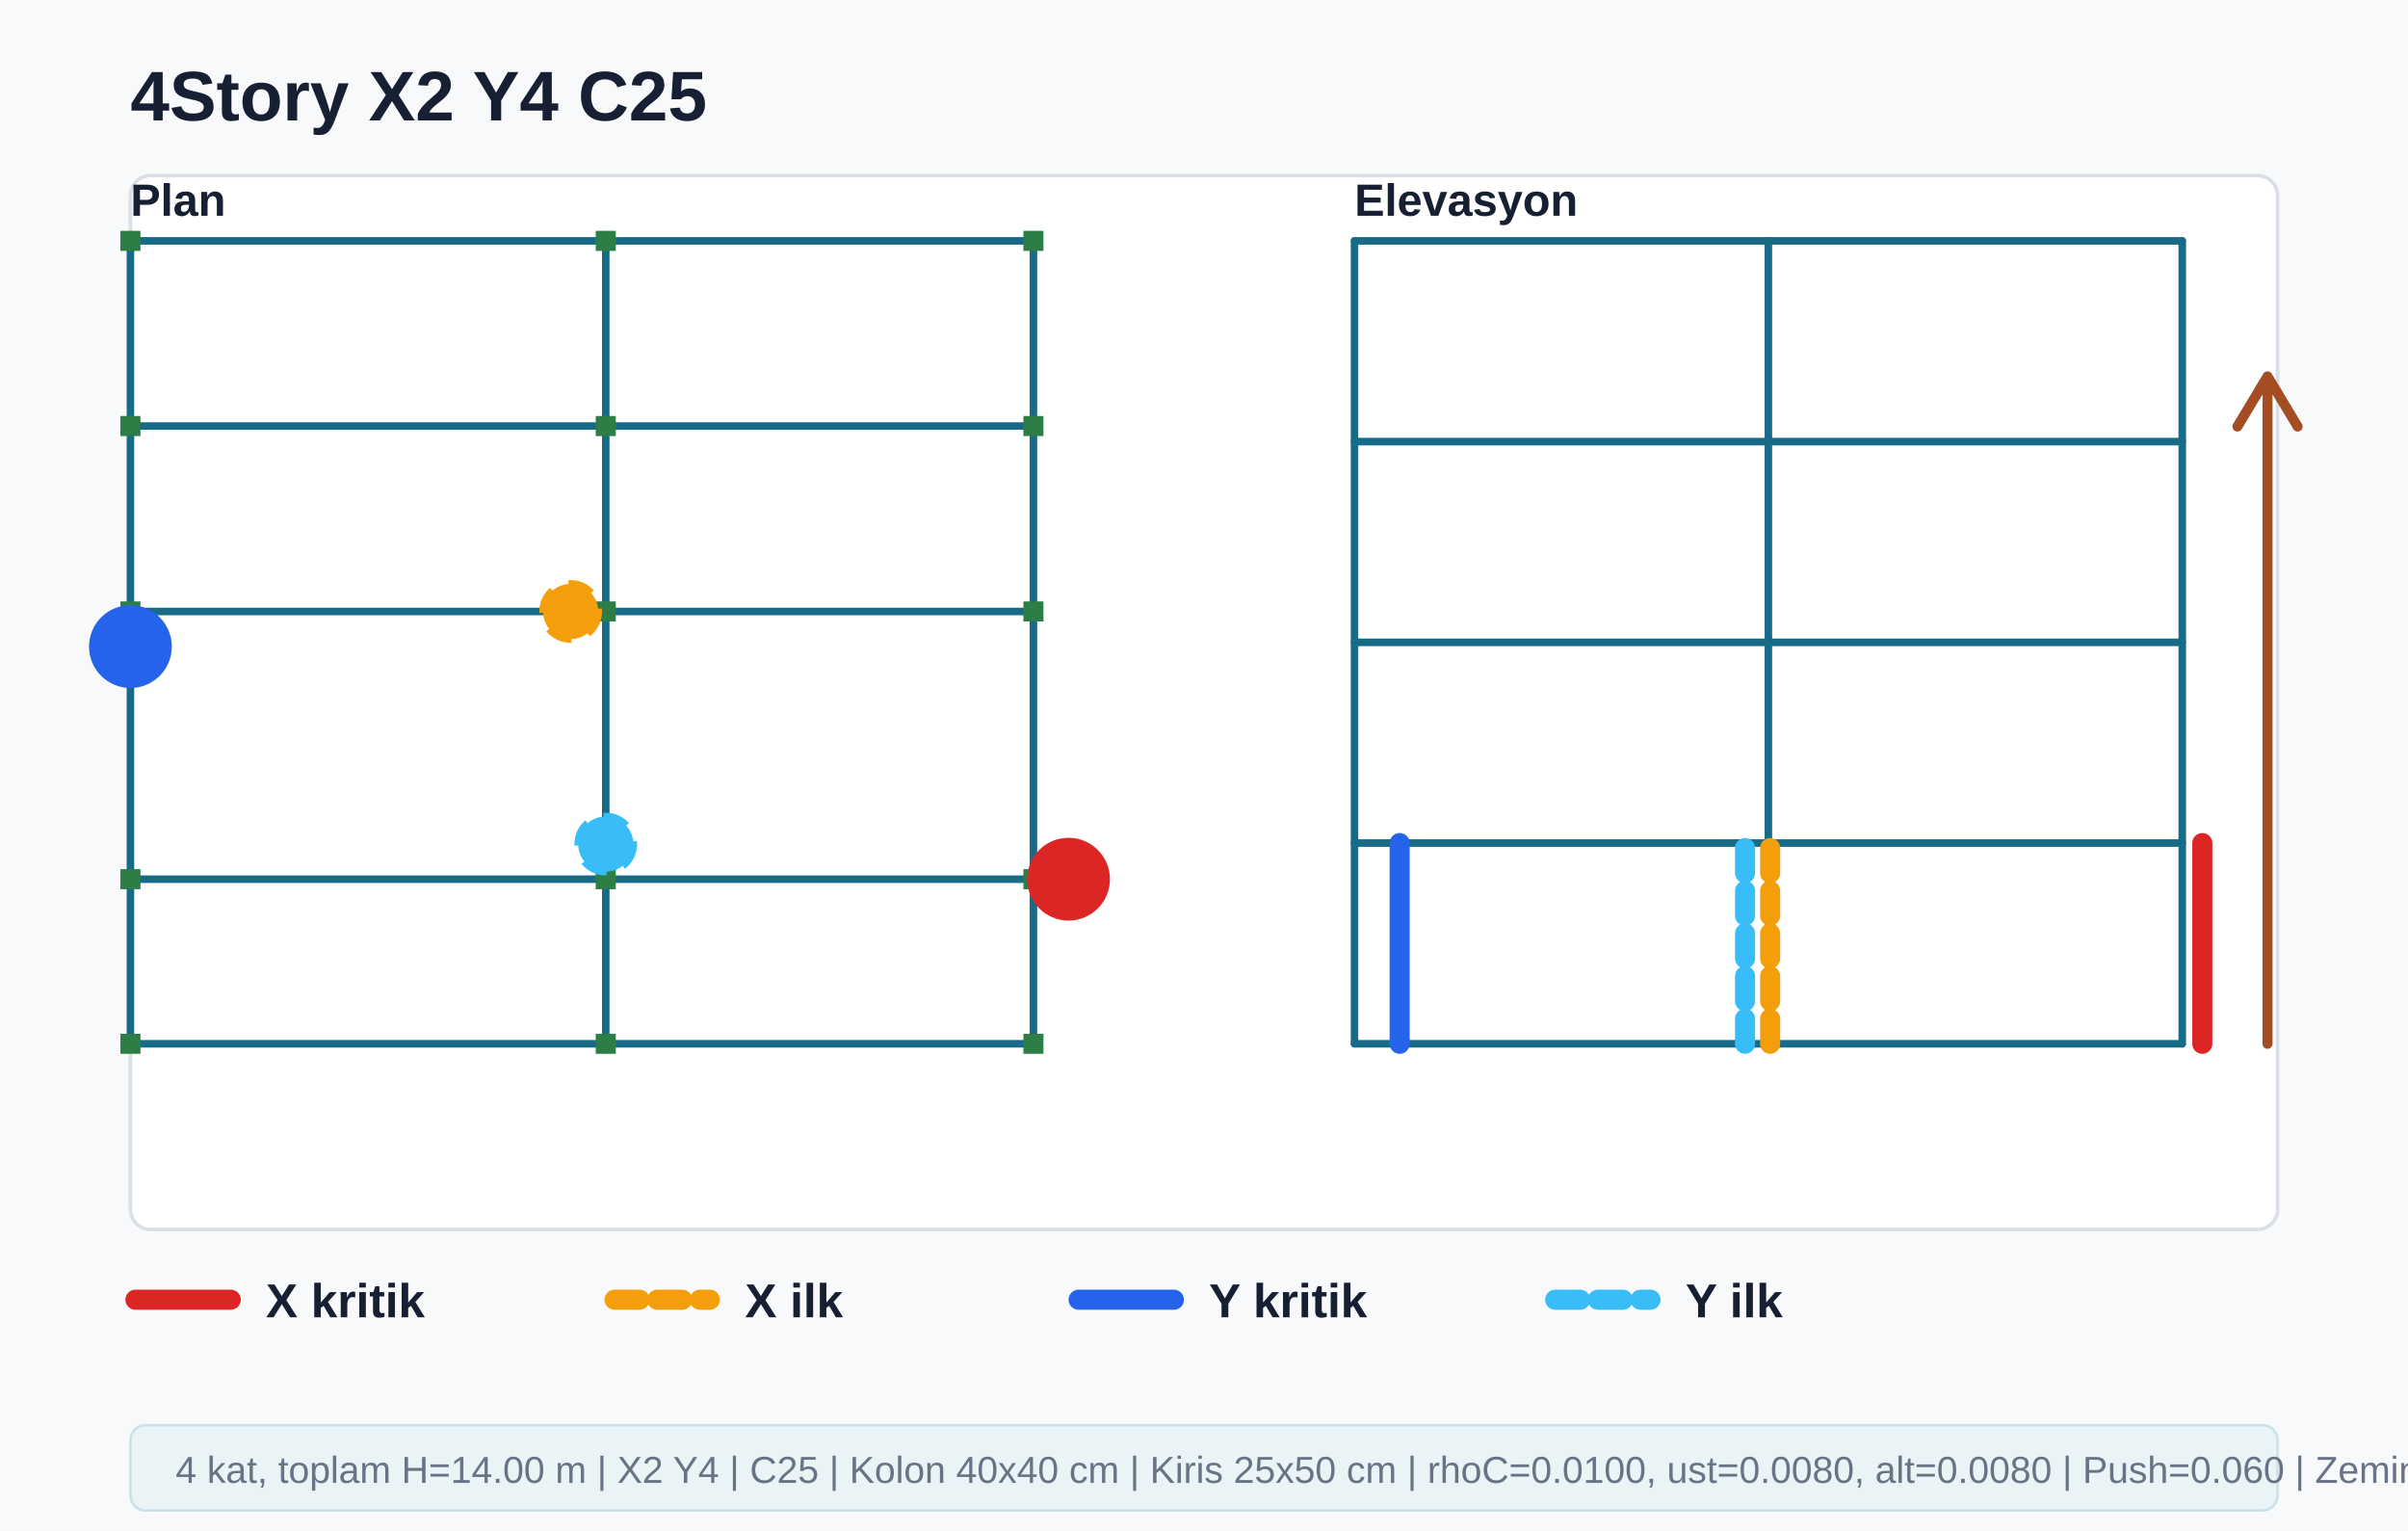
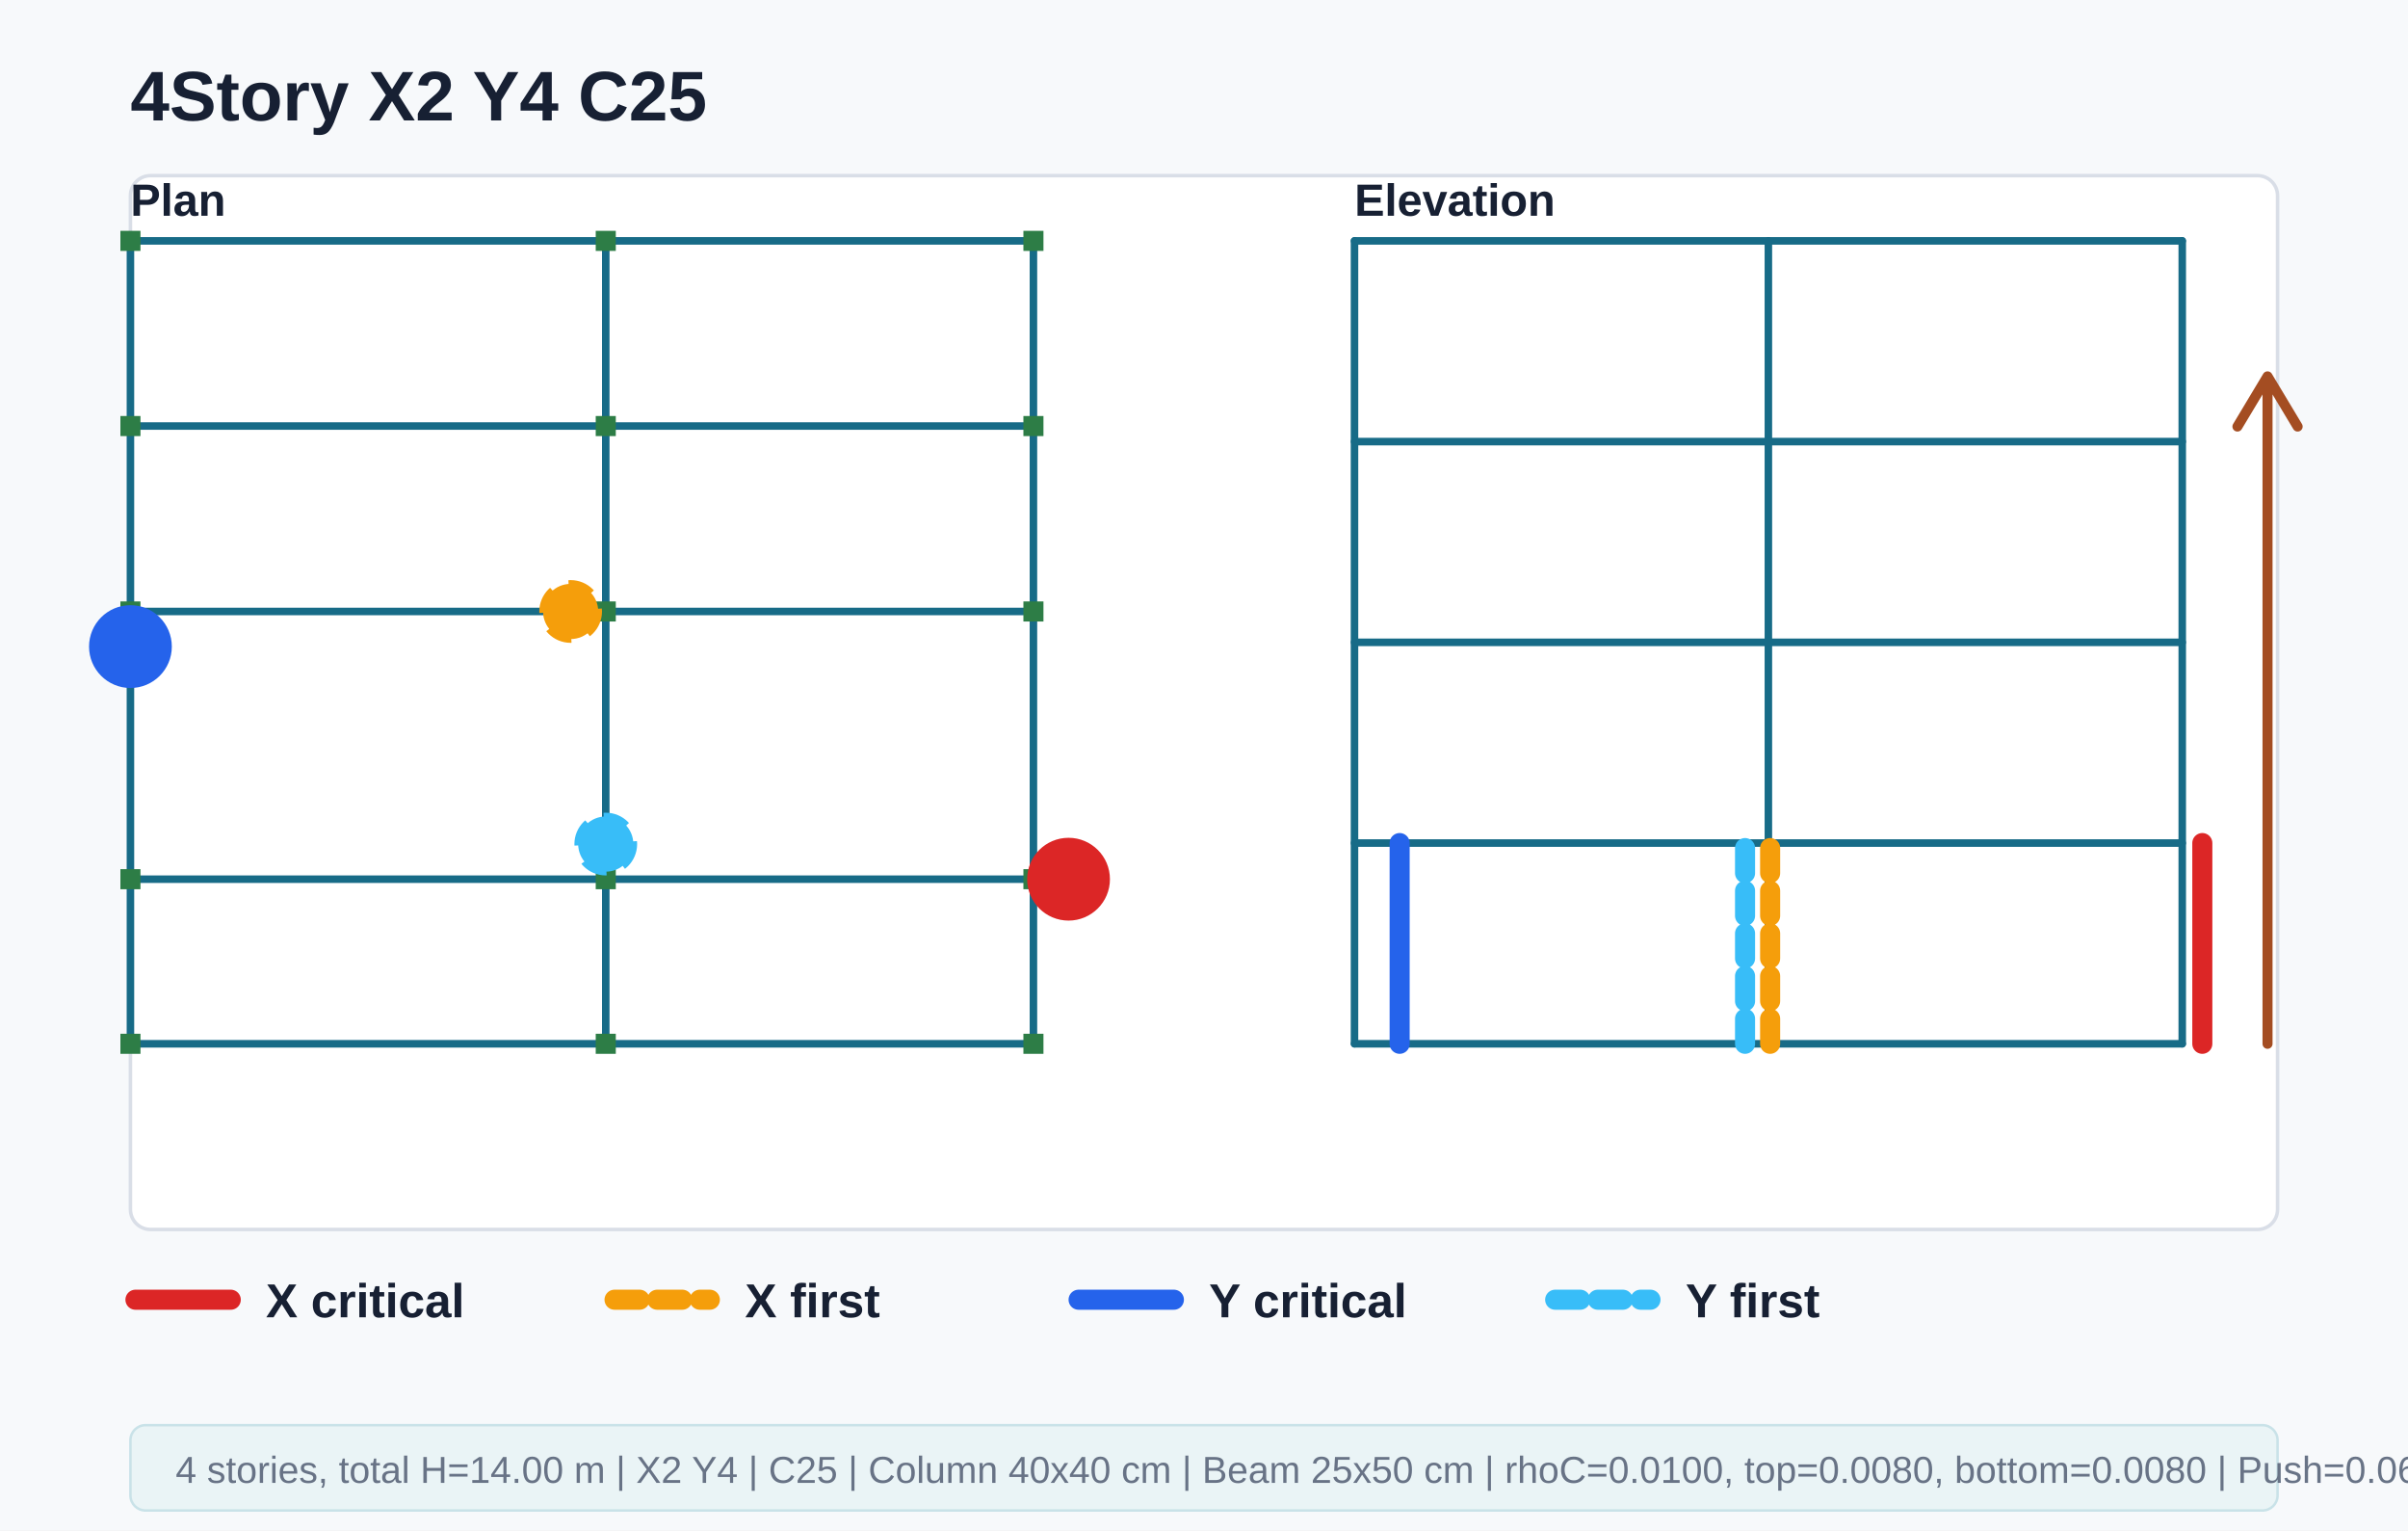
<svg xmlns="http://www.w3.org/2000/svg" width="960" height="610" viewBox="0 0 960 610">
  <style>
    .bg { fill: #f7f9fb; }
    .panel { fill: #ffffff; stroke: #d9dee7; stroke-width: 1.4; }
    .grid { stroke: #176b87; stroke-width: 3; stroke-linecap: round; }
    .joint { fill: #2d7d46; }
    .push { stroke: #a44d22; stroke-width: 4; fill: none; stroke-linecap: round; stroke-linejoin: round; }
    .title { font: 700 28px Segoe UI, Arial, sans-serif; fill: #172033; }
    .label { font: 700 18px Segoe UI, Arial, sans-serif; fill: #172033; }
    .meta { font: 15px Segoe UI, Arial, sans-serif; fill: #687386; }
    .badge { fill: #eaf4f6; stroke: #c9e2e8; }
    .highlight { stroke-width: 8; stroke-linecap: round; fill: none; }
    .marker { stroke: #ffffff; stroke-width: 3; }
    .x-critical { stroke: #dc2626; fill: #dc2626; }
    .x-first { stroke: #f59e0b; fill: #f59e0b; stroke-dasharray: 10 7; }
    .y-critical { stroke: #2563eb; fill: #2563eb; }
    .y-first { stroke: #38bdf8; fill: #38bdf8; stroke-dasharray: 10 7; }
    .legend text { font: 700 19px Segoe UI, Arial, sans-serif; fill: #172033; }
  </style>
  <rect width="100%" height="100%" class="bg" />
  <text x="52" y="48" class="title">4Story X2 Y4 C25</text>
  <rect x="52" y="70" width="856" height="420" rx="8" class="panel" />
  <text x="52" y="86" class="label">Plan</text>
-   <text x="540" y="86" class="label">Elevasyon</text>
+   <text x="540" y="86" class="label">Elevation</text>
  <line x1="52.0" y1="96" x2="52.0" y2="416" class="grid" />
  <line x1="241.5" y1="96" x2="241.5" y2="416" class="grid" />
  <line x1="412.0" y1="96" x2="412.0" y2="416" class="grid" />
  <line x1="52" y1="96.0" x2="412" y2="96.0" class="grid" />
  <line x1="52" y1="169.8" x2="412" y2="169.8" class="grid" />
  <line x1="52" y1="243.7" x2="412" y2="243.7" class="grid" />
  <line x1="52" y1="350.4" x2="412" y2="350.4" class="grid" />
  <line x1="52" y1="416.0" x2="412" y2="416.0" class="grid" />
  <rect x="48.0" y="92.0" width="8" height="8" class="joint" />
  <rect x="48.0" y="165.8" width="8" height="8" class="joint" />
  <rect x="48.0" y="239.7" width="8" height="8" class="joint" />
  <rect x="48.0" y="346.4" width="8" height="8" class="joint" />
  <rect x="48.0" y="412.0" width="8" height="8" class="joint" />
  <rect x="237.5" y="92.0" width="8" height="8" class="joint" />
  <rect x="237.5" y="165.8" width="8" height="8" class="joint" />
  <rect x="237.5" y="239.7" width="8" height="8" class="joint" />
  <rect x="237.5" y="346.4" width="8" height="8" class="joint" />
  <rect x="237.5" y="412.0" width="8" height="8" class="joint" />
  <rect x="408.0" y="92.0" width="8" height="8" class="joint" />
  <rect x="408.0" y="165.8" width="8" height="8" class="joint" />
  <rect x="408.0" y="239.7" width="8" height="8" class="joint" />
  <rect x="408.0" y="346.4" width="8" height="8" class="joint" />
  <rect x="408.0" y="412.0" width="8" height="8" class="joint" />
  <line x1="540.0" y1="96" x2="540.0" y2="416" class="grid" />
  <line x1="705.0" y1="96" x2="705.0" y2="416" class="grid" />
  <line x1="870.0" y1="96" x2="870.0" y2="416" class="grid" />
  <line x1="540" y1="416.0" x2="870" y2="416.0" class="grid" />
  <line x1="540" y1="336.0" x2="870" y2="336.0" class="grid" />
  <line x1="540" y1="256.0" x2="870" y2="256.0" class="grid" />
  <line x1="540" y1="176.0" x2="870" y2="176.0" class="grid" />
  <line x1="540" y1="96.0" x2="870" y2="96.0" class="grid" />
  <circle cx="426.0" cy="350.4" r="15" class="marker x-critical" />
  <line x1="878.0" y1="416.0" x2="878.0" y2="336.0" class="highlight x-critical" />
  <circle cx="227.5" cy="243.7" r="11" class="marker x-first" />
  <line x1="705.7" y1="416.0" x2="705.7" y2="336.0" class="highlight x-first" />
  <circle cx="52.0" cy="257.7" r="15" class="marker y-critical" />
  <line x1="558.0" y1="416.0" x2="558.0" y2="336.0" class="highlight y-critical" />
  <circle cx="241.5" cy="336.4" r="11" class="marker y-first" />
  <line x1="695.7" y1="416.0" x2="695.7" y2="336.0" class="highlight y-first" />
  <path d="M 904.0 416.0 L 904.0 150.0 L 892.0 170.0 M 904.0 150.0 L 916.0 170.0" class="push" />
  <g class="legend">
    <line x1="54" y1="518" x2="92" y2="518" class="highlight x-critical" />
-     <text x="106" y="525">X kritik</text>
+     <text x="106" y="525">X critical</text>
    <line x1="245" y1="518" x2="283" y2="518" class="highlight x-first" />
-     <text x="297" y="525">X ilk</text>
+     <text x="297" y="525">X first</text>
    <line x1="430" y1="518" x2="468" y2="518" class="highlight y-critical" />
-     <text x="482" y="525">Y kritik</text>
+     <text x="482" y="525">Y critical</text>
    <line x1="620" y1="518" x2="658" y2="518" class="highlight y-first" />
-     <text x="672" y="525">Y ilk</text>
+     <text x="672" y="525">Y first</text>
  </g>
  <rect x="52" y="568" width="856" height="34" rx="6" class="badge" />
  <text x="70" y="591" class="meta">
-     4 kat, toplam H=14.00 m | X2 Y4 | C25 | Kolon 40x40 cm | Kiris 25x50 cm | rhoC=0.0100, ust=0.0080, alt=0.0080 | Push=0.060 | Zemin ZE | ks=12000 kN/m3 | Radye=0.50 m rhoR=0.0040 | Doseme=0.18 m rhoS=0.0040
+     4 stories, total H=14.00 m | X2 Y4 | C25 | Column 40x40 cm | Beam 25x50 cm | rhoC=0.0100, top=0.0080, bottom=0.0080 | Push=0.060 | Soil ZE | ks=12000 kN/m3 | Raft=0.50 m rhoR=0.0040 | Slab=0.18 m rhoS=0.0040
  </text>
</svg>
